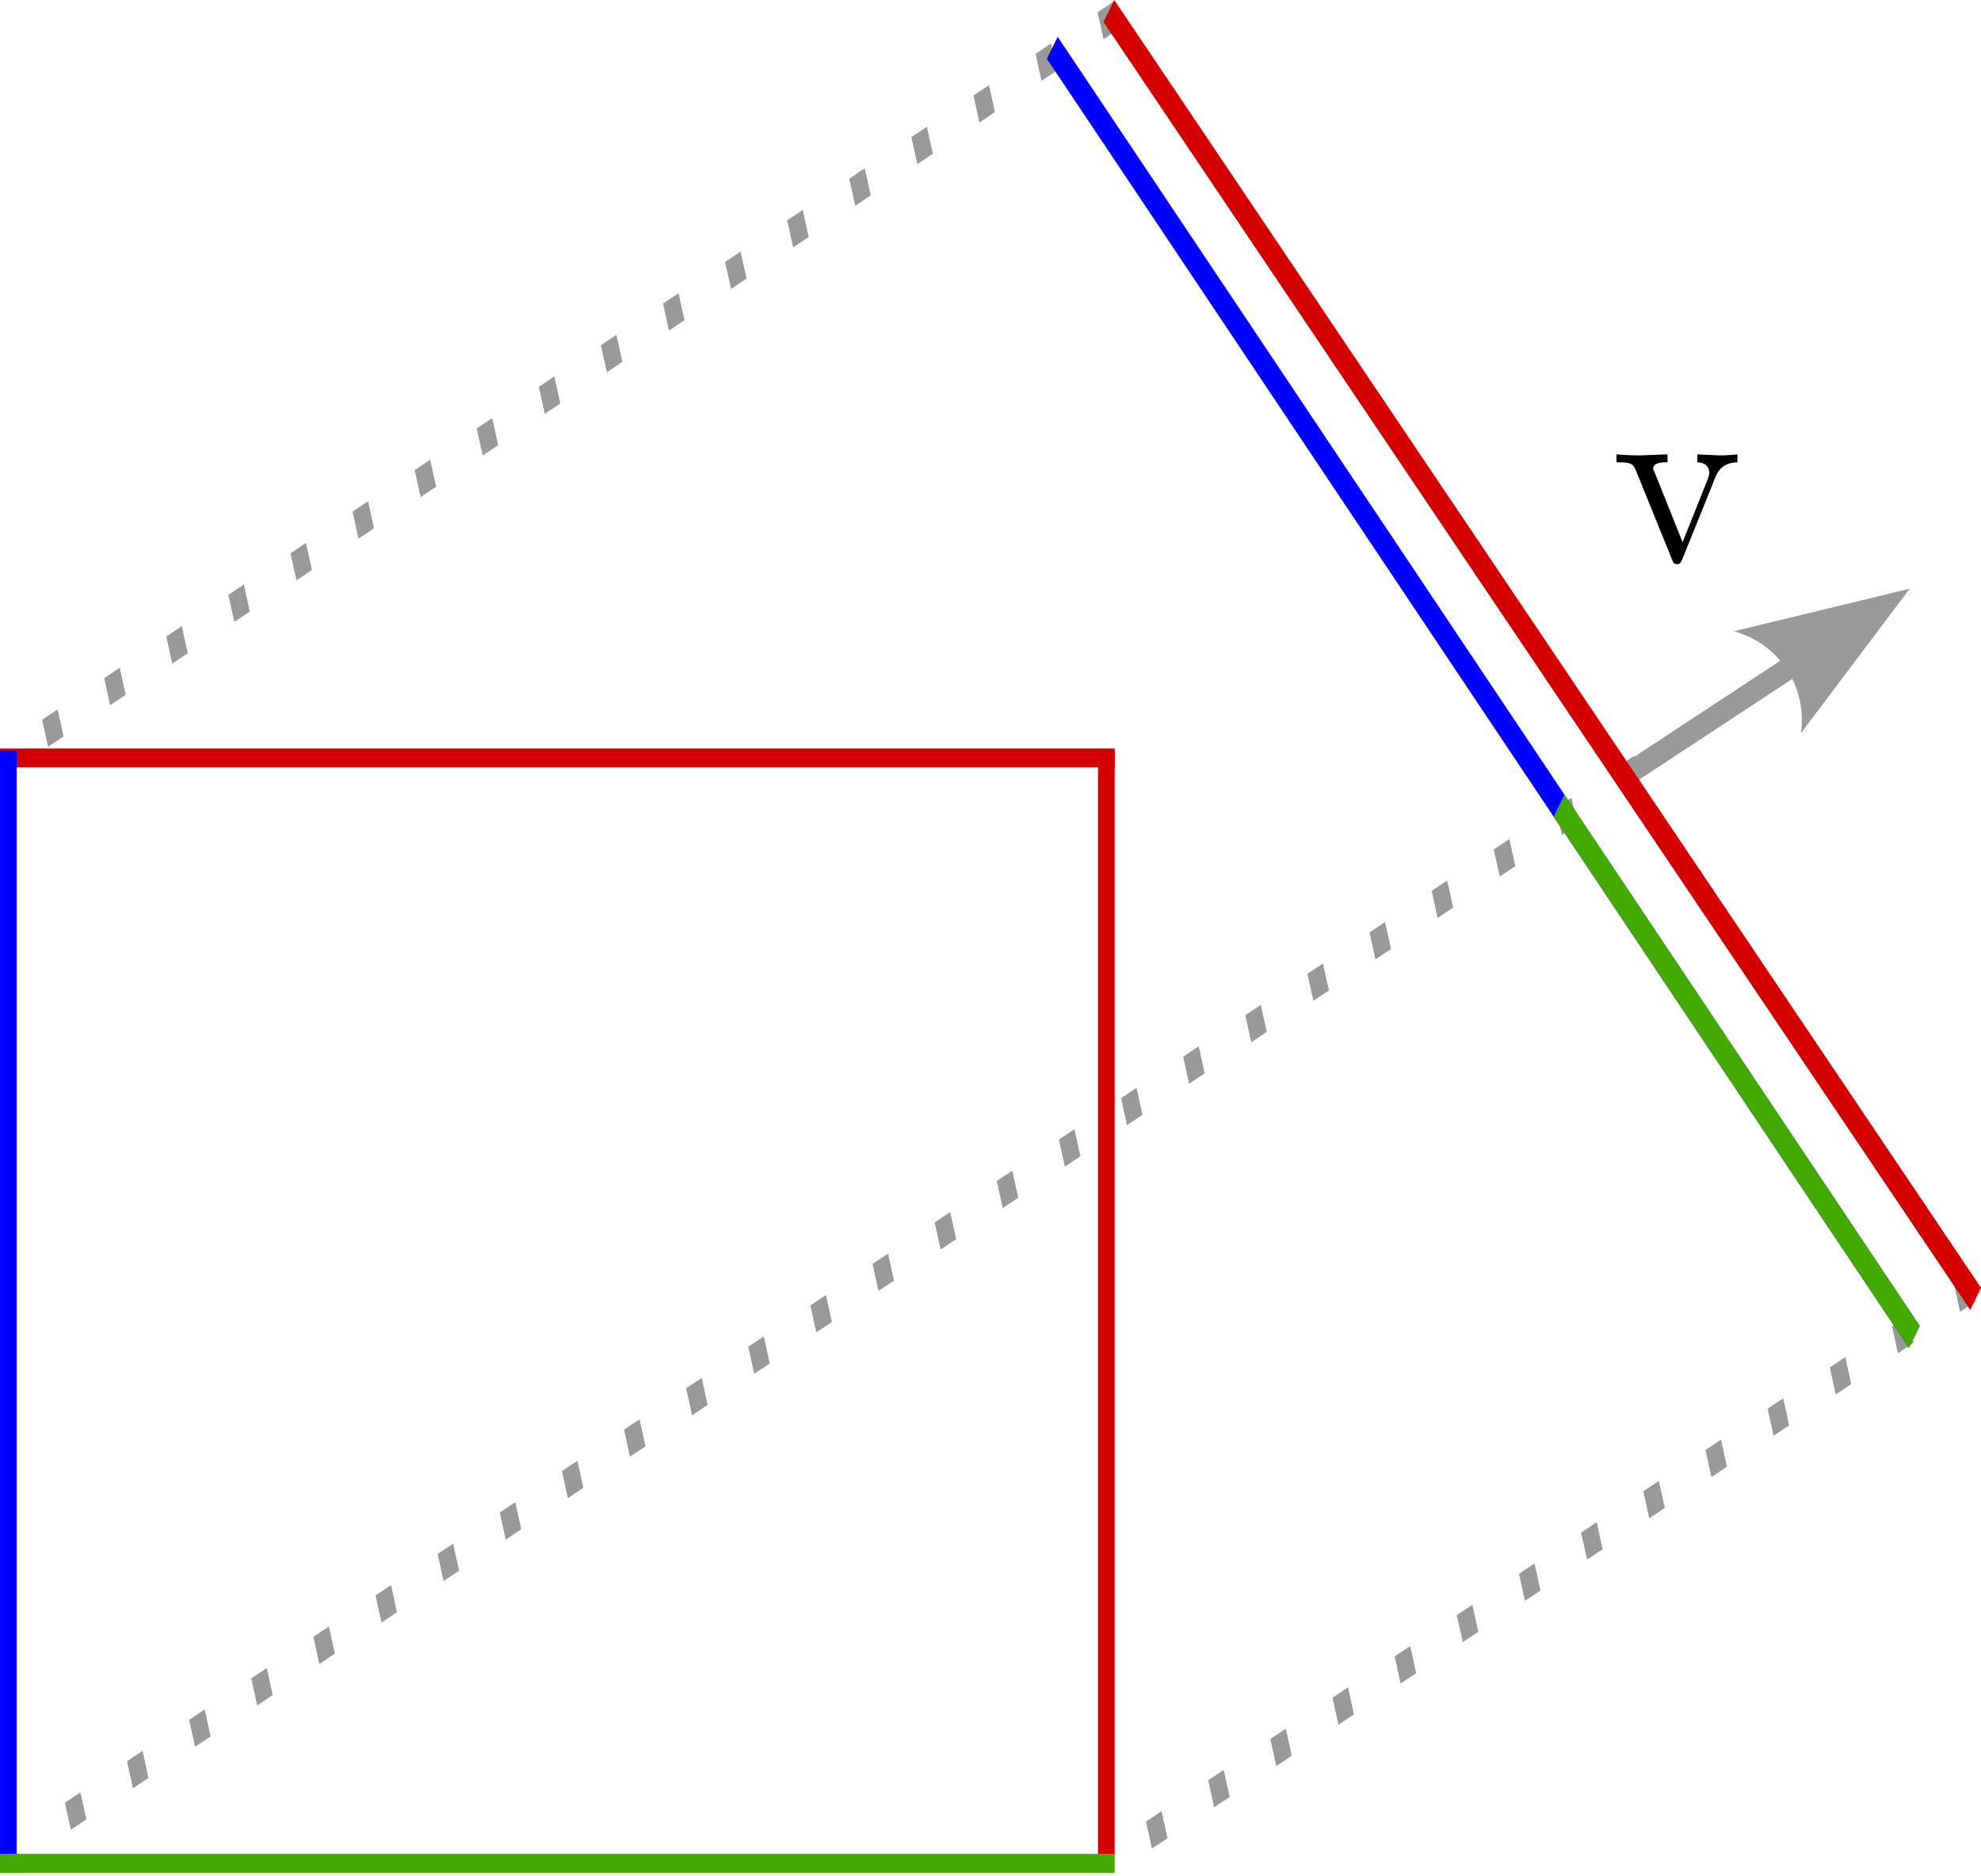
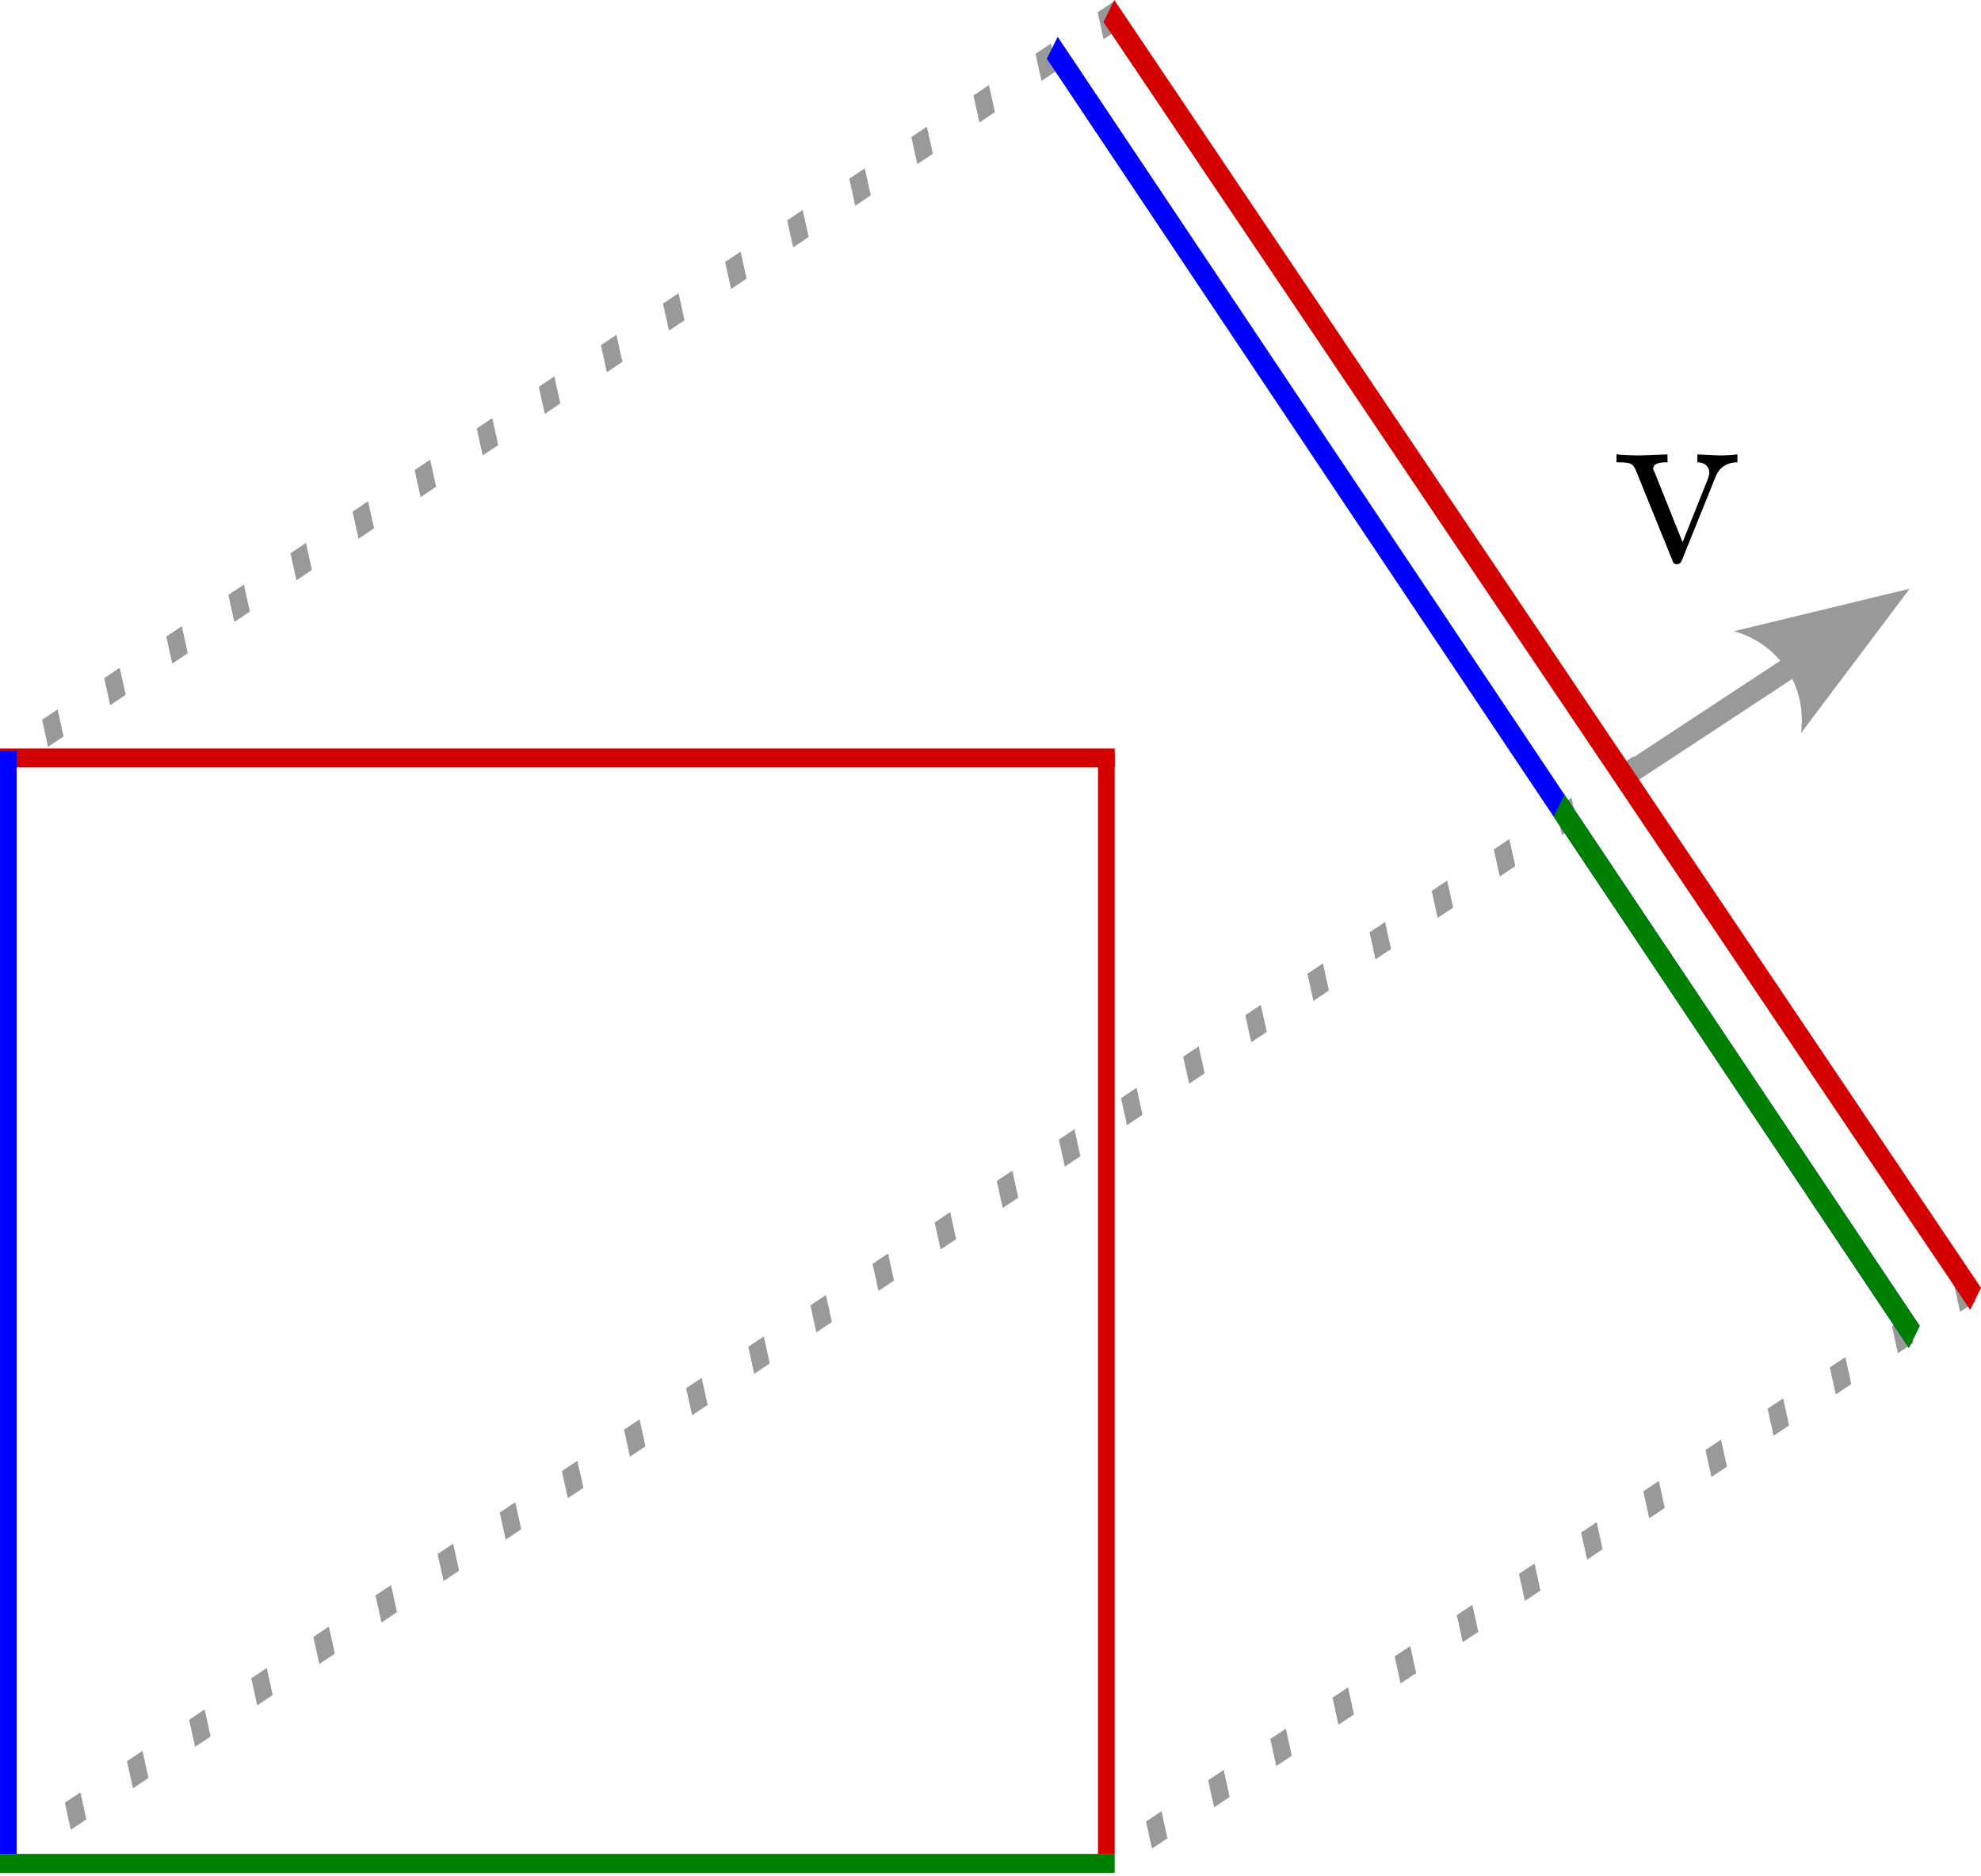
<svg xmlns="http://www.w3.org/2000/svg" width="341.221" height="323.019" viewBox="0 0 90.281 85.465" version="1.1" id="svg1">
  <defs id="defs1">
    <marker style="overflow:visible" id="ConcaveTriangle-8" refX="0" refY="0" orient="auto-start-reverse" markerWidth="1" markerHeight="1" viewBox="0 0 1 1" preserveAspectRatio="xMidYMid">
      <path transform="scale(0.7)" d="M -2,-4 9,0 -2,4 c 2,-2.33 2,-5.66 0,-8 z" style="fill:context-stroke;fill-rule:evenodd;stroke:none" id="path7-8" />
    </marker>
  </defs>
  <g id="layer1" transform="translate(-42.33334,-50.56306)">
    <circle id="path20" style="fill:#000000;stroke:#000000;stroke-width:0.227" cx="12.687" cy="84.731" r="0" />
-     <path style="fill:none;stroke:#44aa00;stroke-width:0.999;stroke-linecap:butt;stroke-linejoin:miter;stroke-dasharray:none;stroke-opacity:1" d="m 21.021,110.371 c 34.131,0 68.262,0 102.392,0" id="path22" transform="matrix(0.4961301,0,0,0.8631122,31.90396,40.20388)" />
+     <path style="fill:none;stroke:#008000;stroke-width:0.999;stroke-linecap:butt;stroke-linejoin:miter;stroke-dasharray:none;stroke-opacity:1" d="m 21.021,110.371 c 34.131,0 68.262,0 102.392,0" id="path22" transform="matrix(0.4961301,0,0,0.8631122,31.90396,40.20388)" />
    <path style="fill:none;stroke:#d40000;stroke-width:1;stroke-linecap:butt;stroke-linejoin:miter;stroke-dasharray:none;stroke-opacity:1" d="m 21.021,110.371 c 34.131,0 68.262,0 102.392,0" id="path22-3" transform="matrix(0.4961301,0,0,0.8631122,31.90396,-10.16456)" />
    <path style="fill:none;stroke:#0000ff;stroke-width:1.528;stroke-linecap:butt;stroke-linejoin:miter;stroke-dasharray:none;stroke-opacity:1" d="m 73.637,81.172 c 0,19.416 0,38.832 0,58.248" id="path22-3-6" transform="matrix(0.4961301,0,0,0.8631122,6.179589,14.69971)" />
    <path style="fill:none;stroke:#d40000;stroke-width:1.528;stroke-linecap:butt;stroke-linejoin:miter;stroke-dasharray:none;stroke-opacity:1" d="m 73.637,81.172 c 0,19.416 0,38.832 0,58.248" id="path22-3-6-9" transform="matrix(0.4961301,0,0,0.8631122,56.2191,14.69971)" />
    <path style="fill:none;stroke:#999999;stroke-width:1.528;stroke-linecap:butt;stroke-linejoin:miter;stroke-dasharray:1.528, 4.584;stroke-dashoffset:0;stroke-opacity:1" d="M 181.413,86.512 C 147.493,99.579 113.573,112.647 79.653,125.714" id="path22-3-6-9-6-69" transform="matrix(0.4961301,0,0,0.8631122,3.195091,-23.40679)" />
    <path style="fill:none;stroke:#999999;stroke-width:1.528;stroke-linecap:butt;stroke-linejoin:miter;stroke-dasharray:1.528, 4.584;stroke-dashoffset:0;stroke-opacity:1" d="M 225.802,69.196 C 176.402,88.134 127.002,107.073 77.603,126.011" id="path22-3-6-9-6-6" transform="matrix(0.4961301,0,0,0.8631122,4.890632,25.91109)" />
    <path style="fill:none;stroke:#999999;stroke-width:1.528;stroke-linecap:butt;stroke-linejoin:miter;stroke-dasharray:1.528, 4.584;stroke-dashoffset:0;stroke-opacity:1" d="M 154.956,96.93 C 128.431,107.055 101.905,117.179 75.379,127.303" id="path22-3-6-9-6-6-4" transform="matrix(0.4961301,0,0,0.8631122,55.35495,25.5895)" />
    <path style="fill:none;stroke:#999999;stroke-width:1.164;stroke-linecap:butt;stroke-linejoin:miter;stroke-dasharray:none;stroke-opacity:1;marker-end:url(#ConcaveTriangle-8)" d="m 72.597,109.937 c 0.041,-3.402 0.081,-6.803 0.122,-10.205" id="path25-1" transform="matrix(0.476893,0.7070229,-0.7174925,0.4839548,160.939,-18.80701)" />
    <text xml:space="preserve" style="font-style:normal;font-variant:normal;font-weight:normal;font-stretch:normal;font-size:11.289px;font-family:'Cambria Math';-inkscape-font-specification:'Cambria Math, Normal';font-variant-ligatures:normal;font-variant-caps:normal;font-variant-numeric:normal;font-variant-east-asian:normal;fill:#000000;stroke:none;stroke-width:0.859;stroke-dasharray:0.859, 2.578;stroke-dashoffset:0;stroke-opacity:1" x="115.859" y="76.095" id="text25" transform="scale(0.999339,1.000661)">
      <tspan id="tspan1" x="115.859" y="76.095">v</tspan>
    </text>
    <path style="fill:none;stroke:#d40000;stroke-width:1.528;stroke-linecap:butt;stroke-linejoin:miter;stroke-dasharray:none;stroke-opacity:1" d="m 20.488,51.821 c 26.539,22.661 53.077,45.323 79.616,67.984" id="path22-5" transform="matrix(0.4961301,0,0,0.8631122,82.70395,6.337214)" />
    <path style="fill:none;stroke:#0000ff;stroke-width:1.528;stroke-linecap:butt;stroke-linejoin:miter;stroke-dasharray:none;stroke-opacity:1" d="M 21.027,51.787 C 47.421,74.472 73.815,97.156 100.209,119.84" id="path22-5-1" transform="matrix(0.4961301,0,0,0.8631122,79.85686,8.042009)" />
-     <path style="fill:none;stroke:#44aa00;stroke-width:1.528;stroke-linecap:butt;stroke-linejoin:miter;stroke-dasharray:none;stroke-opacity:1" d="m 71.118,90.444 c 10.877,9.348 21.754,18.697 32.632,28.045" id="path22-5-5" transform="matrix(0.4961301,0,0,0.8631122,78.10019,9.207689)" />
+     <path style="fill:none;stroke:#008000;stroke-width:1.528;stroke-linecap:butt;stroke-linejoin:miter;stroke-dasharray:none;stroke-opacity:1" d="m 71.118,90.444 c 10.877,9.348 21.754,18.697 32.632,28.045" id="path22-5-5" transform="matrix(0.4961301,0,0,0.8631122,78.10019,9.207689)" />
  </g>
</svg>
